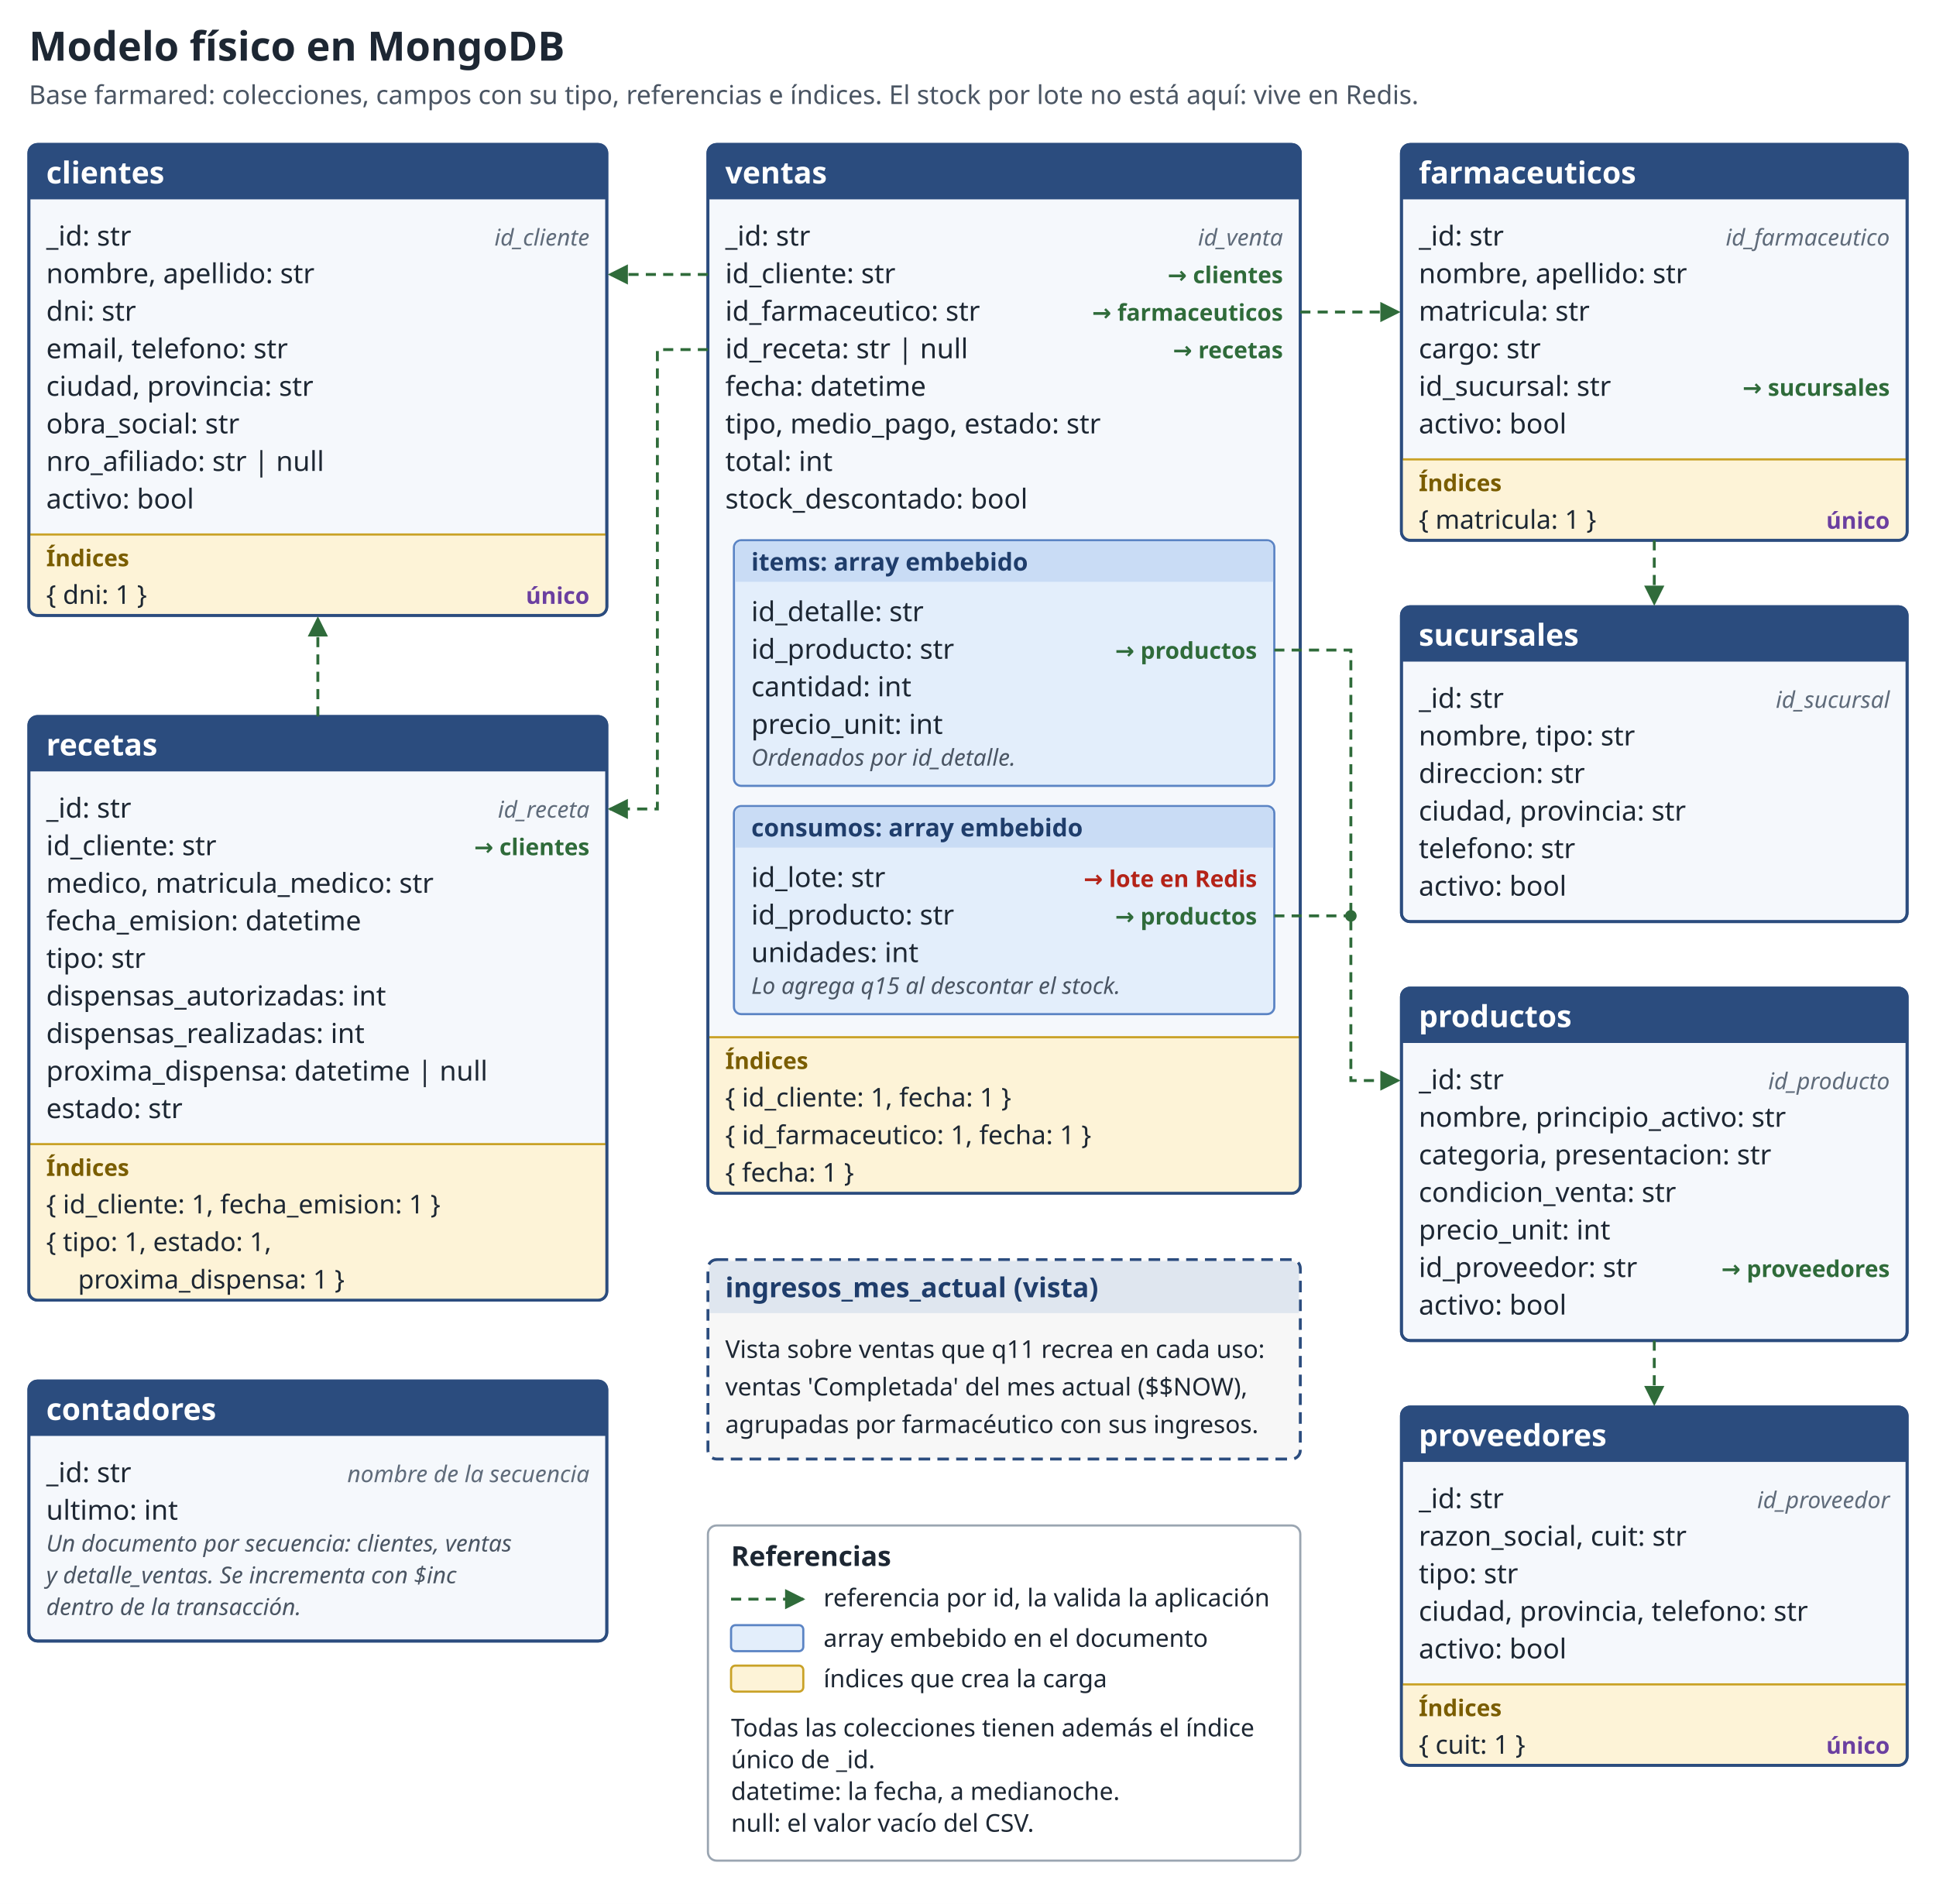
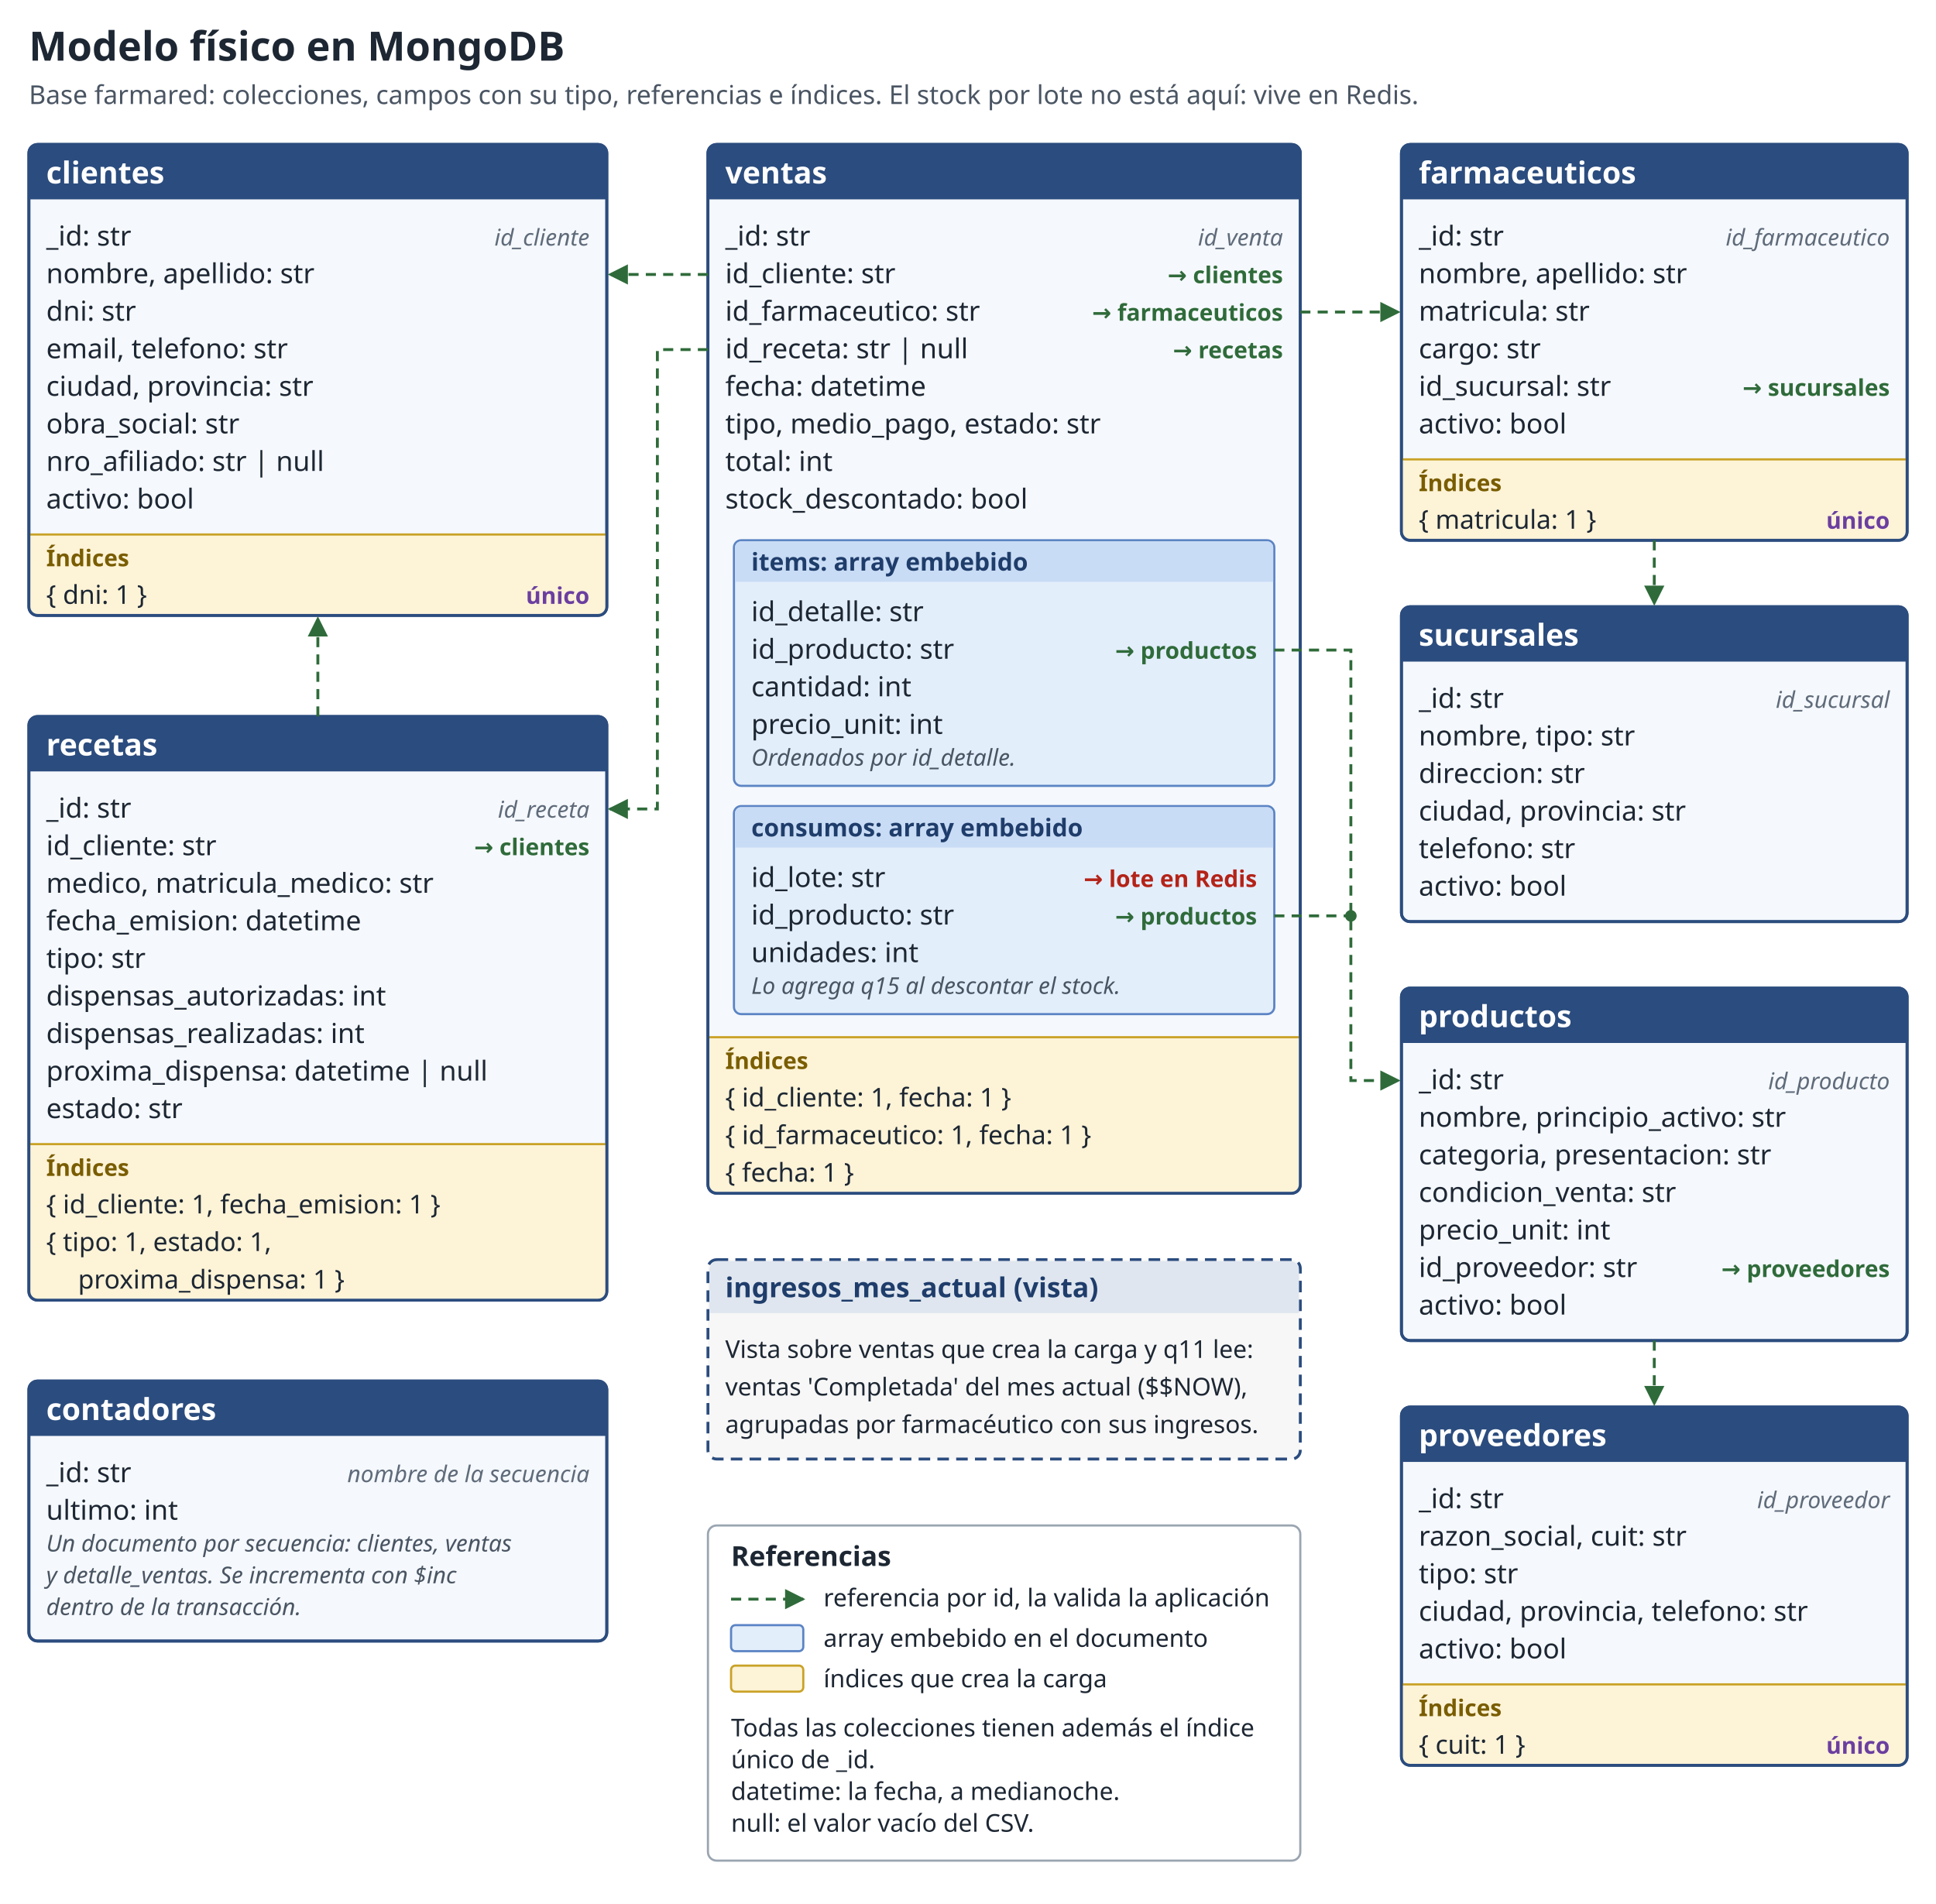
<svg xmlns="http://www.w3.org/2000/svg" width="1340" height="1318" viewBox="0 0 1340 1318">
  <defs>
    <marker id="flecha" viewBox="0 0 10 10" refX="9" refY="5" markerWidth="7" markerHeight="7" orient="auto-start-reverse">
      <path d="M 0 0 L 10 5 L 0 10 z" fill="#2f6b3a" />
    </marker>
  </defs>
  <style>
    text { font-family: sans-serif; }
    .fondo { fill: #ffffff; }
    .caja { fill: #f5f8fc; stroke: #2b4c7e; stroke-width: 2; }
    .borde { fill: none; stroke: #2b4c7e; stroke-width: 2; }
    .cab { fill: #2b4c7e; }
    .tit { font-size: 21px; font-weight: bold; fill: #ffffff; }
    .at { font-size: 19px; fill: #1d2733; }
    .orig { font-size: 16px; font-style: italic; fill: #5f6b7a; }
    .ref { font-size: 16px; font-weight: bold; fill: #2f6b3a; }
    .redis { font-size: 16px; font-weight: bold; fill: #b42318; }
    .uq { font-size: 16px; font-weight: bold; fill: #6b3fa0; }
    .idx { fill: #fdf3d7; }
    .idxsep { stroke: #c9a227; stroke-width: 1.5; }
    .idxtit { font-size: 16px; font-weight: bold; fill: #7a5d00; }
    .idxtx { font-size: 18px; fill: #1d2733; }
    .emb { fill: #e3eefb; stroke: #5b84c4; stroke-width: 1.5; }
    .embcab { fill: #c9dcf5; }
    .embtit { font-size: 17px; font-weight: bold; fill: #1f3d6b; }
    .nota { font-size: 16px; font-style: italic; fill: #4a5563; }
    .vista { fill: #f7f7f7; stroke: #2b4c7e; stroke-width: 2; stroke-dasharray: 8 5; }
    .vistacab { fill: #dfe6ef; }
    .vistatit { font-size: 19px; font-weight: bold; fill: #1f3d6b; }
    .vtx { font-size: 17px; fill: #1d2733; }
    .flecha { fill: none; stroke: #2f6b3a; stroke-width: 2; stroke-dasharray: 7 5; marker-end: url(#flecha); }
    .union { fill: none; stroke: #2f6b3a; stroke-width: 2; stroke-dasharray: 7 5; }
    .nudo { fill: #2f6b3a; }
    .titulo { font-size: 28px; font-weight: bold; fill: #1d2733; }
    .sub { font-size: 18px; fill: #4a5563; }
    .leyenda { fill: #ffffff; stroke: #9aa5b1; stroke-width: 1.5; }
    .leytit { font-size: 19px; font-weight: bold; fill: #1d2733; }
    .leytx { font-size: 17px; fill: #1d2733; }
  </style>
  <rect class="fondo" x="0" y="0" width="1340" height="1318" />
  <text class="titulo" x="20" y="42">Modelo físico en MongoDB</text>
  <text class="sub" x="20" y="72">Base farmared: colecciones, campos con su tipo, referencias e índices. El stock por lote no está aquí: vive en Redis.</text>
  <rect class="caja" x="20" y="100" width="400" height="326" rx="6" />
  <path class="cab" d="M 26 100 h 388 a 6 6 0 0 1 6 6 v 32 h -400 v -32 a 6 6 0 0 1 6 -6 z" />
  <text class="orig" x="408" y="170" text-anchor="end">id_cliente</text>
  <text class="at" x="32" y="170">_id: str</text>
  <text class="at" x="32" y="196">nombre, apellido: str</text>
  <text class="at" x="32" y="222">dni: str</text>
  <text class="at" x="32" y="248">email, telefono: str</text>
  <text class="at" x="32" y="274">ciudad, provincia: str</text>
  <text class="at" x="32" y="300">obra_social: str</text>
  <text class="at" x="32" y="326">nro_afiliado: str | null</text>
  <text class="at" x="32" y="352">activo: bool</text>
  <path class="idx" d="M 20 370 H 420 V 420 a 6 6 0 0 1 -6 6 H 26 a 6 6 0 0 1 -6 -6 z" />
  <line class="idxsep" x1="20" y1="370" x2="420" y2="370" />
  <text class="idxtit" x="32" y="392">Índices</text>
  <text class="uq" x="408" y="418" text-anchor="end">único</text>
  <text class="idxtx" x="32" y="418">{ dni: 1 }</text>
  <rect class="borde" x="20" y="100" width="400" height="326" rx="6" />
  <text class="tit" x="32" y="127">clientes</text>
  <rect class="caja" x="20" y="496" width="400" height="404" rx="6" />
  <path class="cab" d="M 26 496 h 388 a 6 6 0 0 1 6 6 v 32 h -400 v -32 a 6 6 0 0 1 6 -6 z" />
  <text class="orig" x="408" y="566" text-anchor="end">id_receta</text>
  <text class="at" x="32" y="566">_id: str</text>
  <text class="ref" x="408" y="592" text-anchor="end">→ clientes</text>
  <text class="at" x="32" y="592">id_cliente: str</text>
  <text class="at" x="32" y="618">medico, matricula_medico: str</text>
  <text class="at" x="32" y="644">fecha_emision: datetime</text>
  <text class="at" x="32" y="670">tipo: str</text>
  <text class="at" x="32" y="696">dispensas_autorizadas: int</text>
  <text class="at" x="32" y="722">dispensas_realizadas: int</text>
  <text class="at" x="32" y="748">proxima_dispensa: datetime | null</text>
  <text class="at" x="32" y="774">estado: str</text>
  <path class="idx" d="M 20 792 H 420 V 894 a 6 6 0 0 1 -6 6 H 26 a 6 6 0 0 1 -6 -6 z" />
  <line class="idxsep" x1="20" y1="792" x2="420" y2="792" />
  <text class="idxtit" x="32" y="814">Índices</text>
  <text class="idxtx" x="32" y="840">{ id_cliente: 1, fecha_emision: 1 }</text>
  <text class="idxtx" x="32" y="866">{ tipo: 1, estado: 1,</text>
  <text class="idxtx" x="54" y="892">proxima_dispensa: 1 }</text>
  <rect class="borde" x="20" y="496" width="400" height="404" rx="6" />
  <text class="tit" x="32" y="523">recetas</text>
  <rect class="caja" x="20" y="956" width="400" height="180" rx="6" />
  <path class="cab" d="M 26 956 h 388 a 6 6 0 0 1 6 6 v 32 h -400 v -32 a 6 6 0 0 1 6 -6 z" />
  <text class="orig" x="408" y="1026" text-anchor="end">nombre de la secuencia</text>
  <text class="at" x="32" y="1026">_id: str</text>
  <text class="at" x="32" y="1052">ultimo: int</text>
  <text class="nota" x="32" y="1074">Un documento por secuencia: clientes, ventas</text>
  <text class="nota" x="32" y="1096">y detalle_ventas. Se incrementa con $inc</text>
  <text class="nota" x="32" y="1118">dentro de la transacción.</text>
  <rect class="borde" x="20" y="956" width="400" height="180" rx="6" />
  <text class="tit" x="32" y="983">contadores</text>
  <rect class="caja" x="490" y="100" width="410" height="726" rx="6" />
  <path class="cab" d="M 496 100 h 398 a 6 6 0 0 1 6 6 v 32 h -410 v -32 a 6 6 0 0 1 6 -6 z" />
  <text class="orig" x="888" y="170" text-anchor="end">id_venta</text>
  <text class="at" x="502" y="170">_id: str</text>
  <text class="ref" x="888" y="196" text-anchor="end">→ clientes</text>
  <text class="at" x="502" y="196">id_cliente: str</text>
  <text class="ref" x="888" y="222" text-anchor="end">→ farmaceuticos</text>
  <text class="at" x="502" y="222">id_farmaceutico: str</text>
  <text class="ref" x="888" y="248" text-anchor="end">→ recetas</text>
  <text class="at" x="502" y="248">id_receta: str | null</text>
  <text class="at" x="502" y="274">fecha: datetime</text>
  <text class="at" x="502" y="300">tipo, medio_pago, estado: str</text>
  <text class="at" x="502" y="326">total: int</text>
  <text class="at" x="502" y="352">stock_descontado: bool</text>
  <rect class="emb" x="508" y="374" width="374" height="170" rx="5" />
  <path class="embcab" d="M 513 374.75 h 364 a 4.25 4.25 0 0 1 4.25 4.25 v 23.75 h -372.5 v -23.75 a 4.25 4.25 0 0 1 4.25 -4.25 z" />
  <text class="embtit" x="520" y="395">items: array embebido</text>
  <text class="at" x="520" y="430">id_detalle: str</text>
  <text class="ref" x="870" y="456" text-anchor="end">→ productos</text>
  <text class="at" x="520" y="456">id_producto: str</text>
  <text class="at" x="520" y="482">cantidad: int</text>
  <text class="at" x="520" y="508">precio_unit: int</text>
  <text class="nota" x="520" y="530">Ordenados por id_detalle.</text>
  <rect class="emb" x="508" y="558" width="374" height="144" rx="5" />
  <path class="embcab" d="M 513 558.75 h 364 a 4.25 4.25 0 0 1 4.25 4.25 v 23.75 h -372.5 v -23.75 a 4.25 4.25 0 0 1 4.25 -4.25 z" />
  <text class="embtit" x="520" y="579">consumos: array embebido</text>
  <text class="redis" x="870" y="614" text-anchor="end">→ lote en Redis</text>
  <text class="at" x="520" y="614">id_lote: str</text>
  <text class="ref" x="870" y="640" text-anchor="end">→ productos</text>
  <text class="at" x="520" y="640">id_producto: str</text>
  <text class="at" x="520" y="666">unidades: int</text>
  <text class="nota" x="520" y="688">Lo agrega q15 al descontar el stock.</text>
  <path class="idx" d="M 490 718 H 900 V 820 a 6 6 0 0 1 -6 6 H 496 a 6 6 0 0 1 -6 -6 z" />
  <line class="idxsep" x1="490" y1="718" x2="900" y2="718" />
  <text class="idxtit" x="502" y="740">Índices</text>
  <text class="idxtx" x="502" y="766">{ id_cliente: 1, fecha: 1 }</text>
  <text class="idxtx" x="502" y="792">{ id_farmaceutico: 1, fecha: 1 }</text>
  <text class="idxtx" x="502" y="818">{ fecha: 1 }</text>
  <rect class="borde" x="490" y="100" width="410" height="726" rx="6" />
  <text class="tit" x="502" y="127">ventas</text>
  <rect class="vista" x="490" y="872" width="410" height="138" rx="6" />
  <path class="vistacab" d="M 497 873 h 396 a 6 6 0 0 1 6 6 v 30 h -408 v -30 a 6 6 0 0 1 6 -6 z" />
  <text class="vistatit" x="502" y="898">ingresos_mes_actual (vista)</text>
-   <text class="vtx" x="502" y="940">Vista sobre ventas que q11 recrea en cada uso:</text>
+   <text class="vtx" x="502" y="940">Vista sobre ventas que crea la carga y q11 lee:</text>
  <text class="vtx" x="502" y="966">ventas 'Completada' del mes actual ($$NOW),</text>
  <text class="vtx" x="502" y="992">agrupadas por farmacéutico con sus ingresos.</text>
  <rect class="leyenda" x="490" y="1056" width="410" height="232" rx="6" />
  <text class="leytit" x="506" y="1084">Referencias</text>
  <line class="flecha" x1="506" y1="1107" x2="556" y2="1107" />
  <text class="leytx" x="570" y="1112">referencia por id, la valida la aplicación</text>
  <rect class="emb" x="506" y="1125" width="50" height="18" rx="3" />
  <text class="leytx" x="570" y="1140">array embebido en el documento</text>
  <rect class="idx" x="506" y="1153" width="50" height="18" rx="3" stroke="#c9a227" stroke-width="1.5" />
  <text class="leytx" x="570" y="1168">índices que crea la carga</text>
  <text class="leytx" x="506" y="1202">Todas las colecciones tienen además el índice</text>
  <text class="leytx" x="506" y="1224">único de _id.</text>
  <text class="leytx" x="506" y="1246">datetime: la fecha, a medianoche.</text>
  <text class="leytx" x="506" y="1268">null: el valor vacío del CSV.</text>
  <rect class="caja" x="970" y="100" width="350" height="274" rx="6" />
  <path class="cab" d="M 976 100 h 338 a 6 6 0 0 1 6 6 v 32 h -350 v -32 a 6 6 0 0 1 6 -6 z" />
  <text class="orig" x="1308" y="170" text-anchor="end">id_farmaceutico</text>
  <text class="at" x="982" y="170">_id: str</text>
  <text class="at" x="982" y="196">nombre, apellido: str</text>
  <text class="at" x="982" y="222">matricula: str</text>
  <text class="at" x="982" y="248">cargo: str</text>
  <text class="ref" x="1308" y="274" text-anchor="end">→ sucursales</text>
  <text class="at" x="982" y="274">id_sucursal: str</text>
  <text class="at" x="982" y="300">activo: bool</text>
  <path class="idx" d="M 970 318 H 1320 V 368 a 6 6 0 0 1 -6 6 H 976 a 6 6 0 0 1 -6 -6 z" />
  <line class="idxsep" x1="970" y1="318" x2="1320" y2="318" />
  <text class="idxtit" x="982" y="340">Índices</text>
  <text class="uq" x="1308" y="366" text-anchor="end">único</text>
  <text class="idxtx" x="982" y="366">{ matricula: 1 }</text>
  <rect class="borde" x="970" y="100" width="350" height="274" rx="6" />
  <text class="tit" x="982" y="127">farmaceuticos</text>
  <rect class="caja" x="970" y="420" width="350" height="218" rx="6" />
  <path class="cab" d="M 976 420 h 338 a 6 6 0 0 1 6 6 v 32 h -350 v -32 a 6 6 0 0 1 6 -6 z" />
  <text class="orig" x="1308" y="490" text-anchor="end">id_sucursal</text>
  <text class="at" x="982" y="490">_id: str</text>
  <text class="at" x="982" y="516">nombre, tipo: str</text>
  <text class="at" x="982" y="542">direccion: str</text>
  <text class="at" x="982" y="568">ciudad, provincia: str</text>
  <text class="at" x="982" y="594">telefono: str</text>
  <text class="at" x="982" y="620">activo: bool</text>
  <rect class="borde" x="970" y="420" width="350" height="218" rx="6" />
  <text class="tit" x="982" y="447">sucursales</text>
  <rect class="caja" x="970" y="684" width="350" height="244" rx="6" />
  <path class="cab" d="M 976 684 h 338 a 6 6 0 0 1 6 6 v 32 h -350 v -32 a 6 6 0 0 1 6 -6 z" />
  <text class="orig" x="1308" y="754" text-anchor="end">id_producto</text>
  <text class="at" x="982" y="754">_id: str</text>
  <text class="at" x="982" y="780">nombre, principio_activo: str</text>
  <text class="at" x="982" y="806">categoria, presentacion: str</text>
  <text class="at" x="982" y="832">condicion_venta: str</text>
  <text class="at" x="982" y="858">precio_unit: int</text>
  <text class="ref" x="1308" y="884" text-anchor="end">→ proveedores</text>
  <text class="at" x="982" y="884">id_proveedor: str</text>
  <text class="at" x="982" y="910">activo: bool</text>
  <rect class="borde" x="970" y="684" width="350" height="244" rx="6" />
  <text class="tit" x="982" y="711">productos</text>
  <rect class="caja" x="970" y="974" width="350" height="248" rx="6" />
  <path class="cab" d="M 976 974 h 338 a 6 6 0 0 1 6 6 v 32 h -350 v -32 a 6 6 0 0 1 6 -6 z" />
  <text class="orig" x="1308" y="1044" text-anchor="end">id_proveedor</text>
  <text class="at" x="982" y="1044">_id: str</text>
  <text class="at" x="982" y="1070">razon_social, cuit: str</text>
  <text class="at" x="982" y="1096">tipo: str</text>
  <text class="at" x="982" y="1122">ciudad, provincia, telefono: str</text>
  <text class="at" x="982" y="1148">activo: bool</text>
  <path class="idx" d="M 970 1166 H 1320 V 1216 a 6 6 0 0 1 -6 6 H 976 a 6 6 0 0 1 -6 -6 z" />
  <line class="idxsep" x1="970" y1="1166" x2="1320" y2="1166" />
  <text class="idxtit" x="982" y="1188">Índices</text>
  <text class="uq" x="1308" y="1214" text-anchor="end">único</text>
  <text class="idxtx" x="982" y="1214">{ cuit: 1 }</text>
  <rect class="borde" x="970" y="974" width="350" height="248" rx="6" />
  <text class="tit" x="982" y="1001">proveedores</text>
  <line class="flecha" x1="220" y1="496" x2="220" y2="428" />
  <line class="flecha" x1="490" y1="190" x2="422" y2="190" />
  <path class="flecha" d="M 490 242 H 455 V 560 H 422" />
  <line class="flecha" x1="900" y1="216" x2="968" y2="216" />
  <path class="flecha" d="M 882 450 H 935 V 748 H 968" />
  <path class="union" d="M 882 634 H 935" />
  <circle class="nudo" cx="935" cy="634" r="4" />
  <line class="flecha" x1="1145" y1="374" x2="1145" y2="418" />
  <line class="flecha" x1="1145" y1="928" x2="1145" y2="972" />
</svg>
